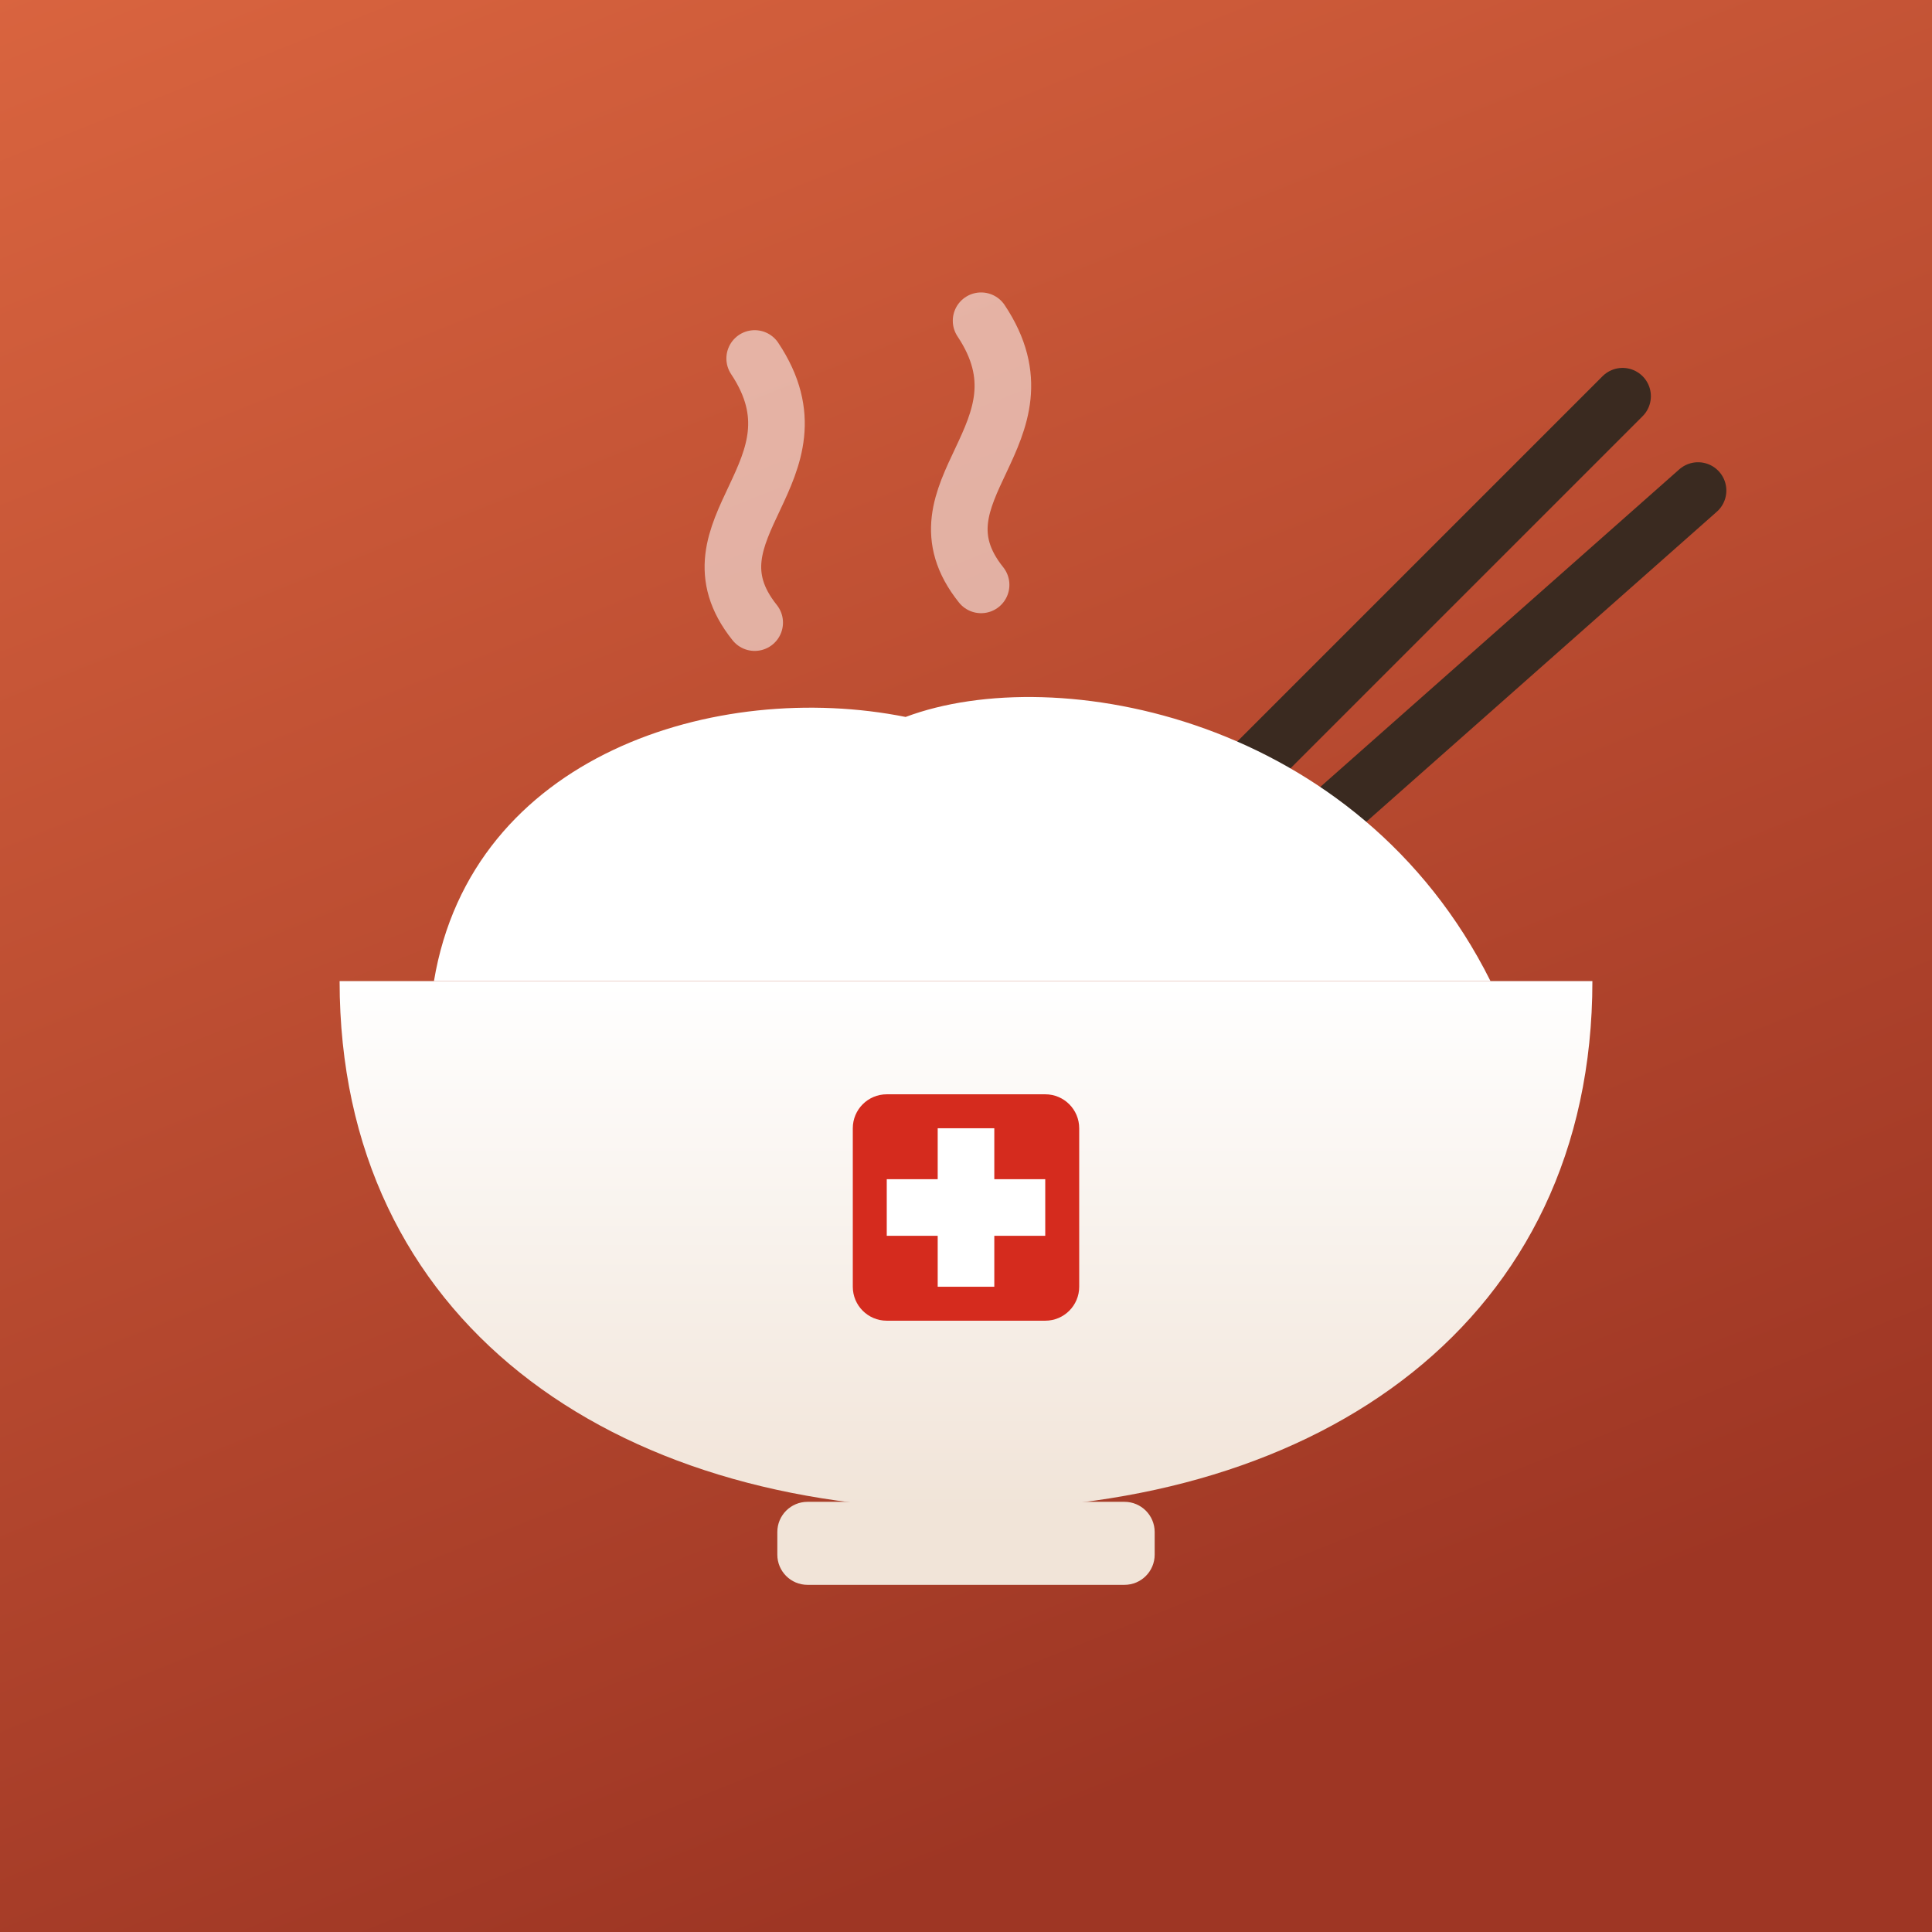
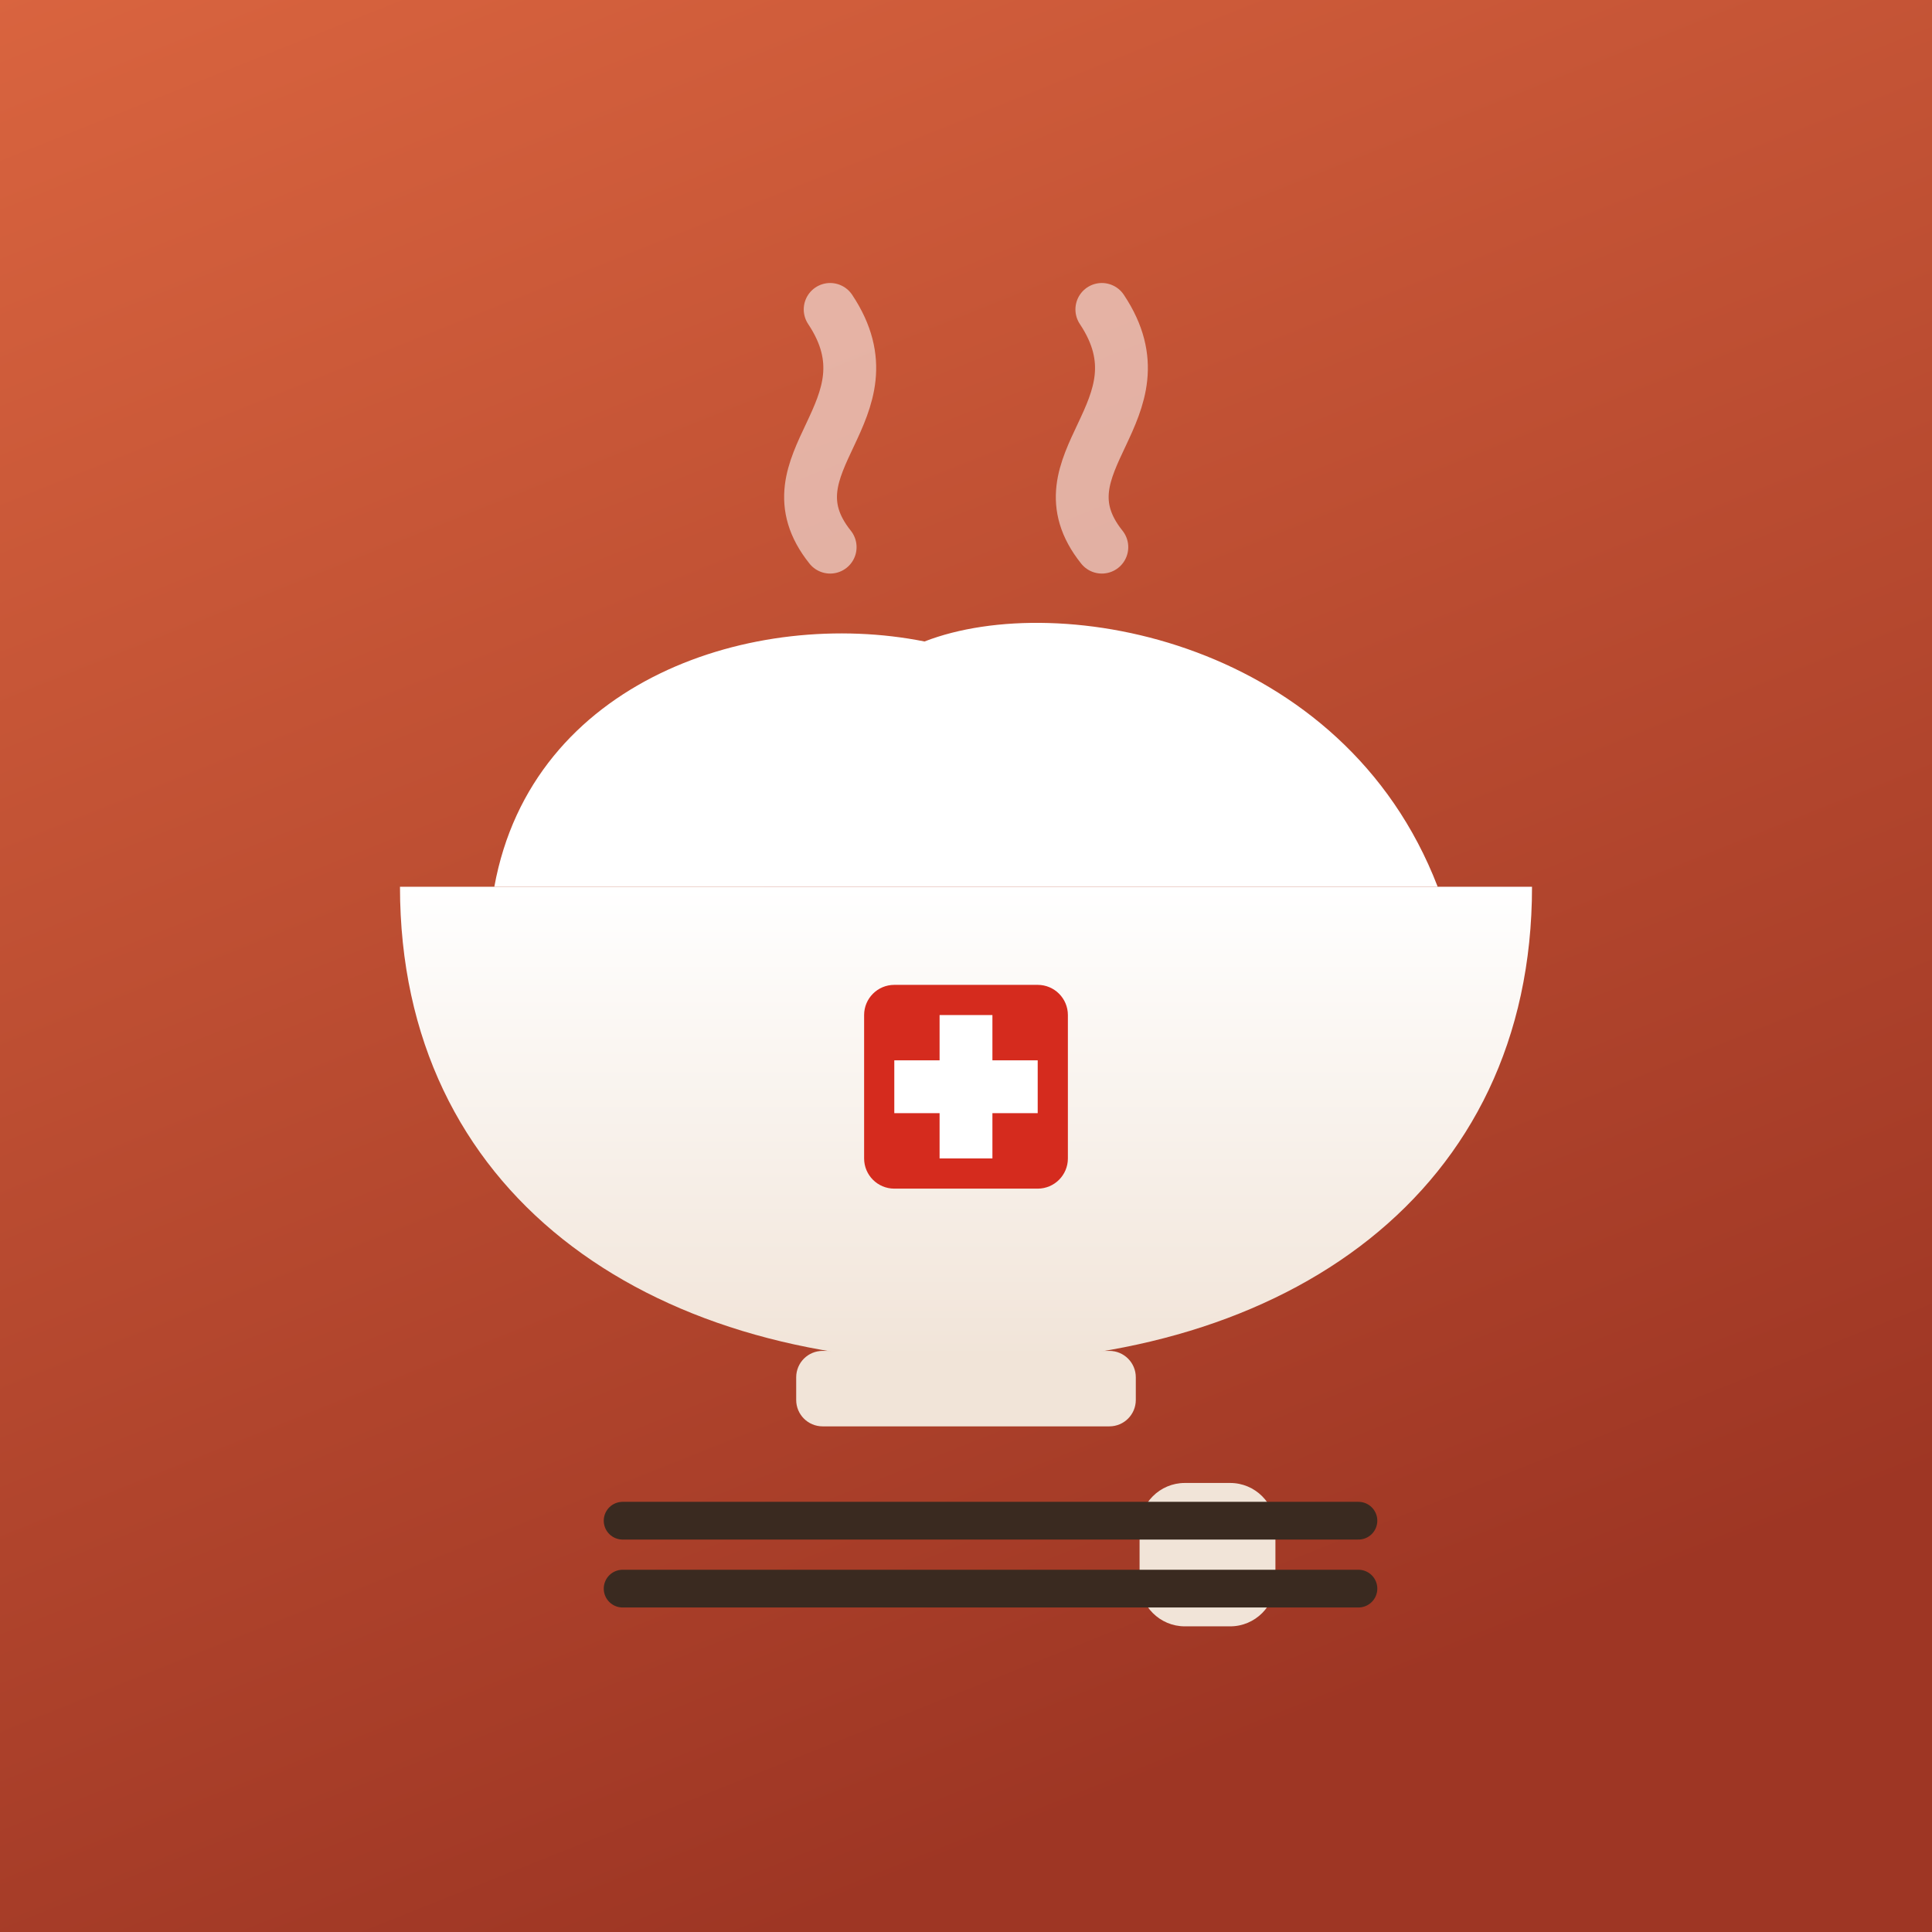
<svg xmlns="http://www.w3.org/2000/svg" viewBox="0 0 1024 1024">
  <defs>
    <linearGradient id="bg" x1="0" y1="0" x2="0.4" y2="1">
      <stop offset="0" stop-color="#D9643F" />
      <stop offset="1" stop-color="#9E3624" />
    </linearGradient>
    <linearGradient id="bowl" x1="0" y1="0" x2="0" y2="1">
      <stop offset="0" stop-color="#FFFFFF" />
      <stop offset="1" stop-color="#F1E4D8" />
    </linearGradient>
  </defs>
  <rect width="1024" height="1024" fill="url(#bg)" />
-   <path d="M400 330 c-40 -50 40 -80 0 -140" fill="none" stroke="#FFFFFF" stroke-width="30" stroke-linecap="round" opacity="0.55" />
-   <path d="M520 310 c-40 -50 40 -80 0 -140" fill="none" stroke="#FFFFFF" stroke-width="30" stroke-linecap="round" opacity="0.55" />
-   <path d="M600 470 L860 210" stroke="#3A2A20" stroke-width="30" stroke-linecap="round" />
-   <path d="M640 490 L900 260" stroke="#3A2A20" stroke-width="30" stroke-linecap="round" />
-   <path d="M230 520 C 250 400, 380 360, 480 380 C 560 350, 720 380, 790 520 Z" fill="#FFFFFF" />
-   <path d="M180 520 L844 520 C 844 700, 700 800, 512 800 C 324 800, 180 700, 180 520 Z" fill="url(#bowl)" />
-   <rect x="412" y="796" width="200" height="44" rx="16" fill="#F1E4D8" />
-   <rect x="452" y="580" width="120" height="120" rx="18" fill="#D52B1E" />
-   <rect x="497" y="598" width="30" height="84" fill="#FFFFFF" />
-   <rect x="470" y="625" width="84" height="30" fill="#FFFFFF" />
+   <path d="M440 290 c-36 -45 36 -72 0 -126" fill="none" stroke="#FFFFFF" stroke-width="28" stroke-linecap="round" opacity="0.55" />
+   <path d="M584 290 c-36 -45 36 -72 0 -126" fill="none" stroke="#FFFFFF" stroke-width="28" stroke-linecap="round" opacity="0.55" />
+   <path d="M262 470 C 282 360, 400 322, 490 340 C 562 312, 712 340, 762 470 Z" fill="#FFFFFF" />
+   <path d="M212 470 L812 470 C 812 632, 682 722, 512 722 C 342 722, 212 632, 212 470 Z" fill="url(#bowl)" />
+   <rect x="422" y="716" width="180" height="40" rx="14" fill="#F1E4D8" />
+   <rect x="458" y="522" width="108" height="108" rx="16" fill="#D52B1E" />
+   <rect x="498" y="538" width="28" height="76" fill="#FFFFFF" />
+   <rect x="474" y="562" width="76" height="28" fill="#FFFFFF" />
+   <rect x="604" y="786" width="72" height="76" rx="24" fill="#F1E4D8" />
+   <path d="M330 806 L720 806" stroke="#3A2A20" stroke-width="20" stroke-linecap="round" />
+   <path d="M330 842 L720 842" stroke="#3A2A20" stroke-width="20" stroke-linecap="round" />
</svg>
